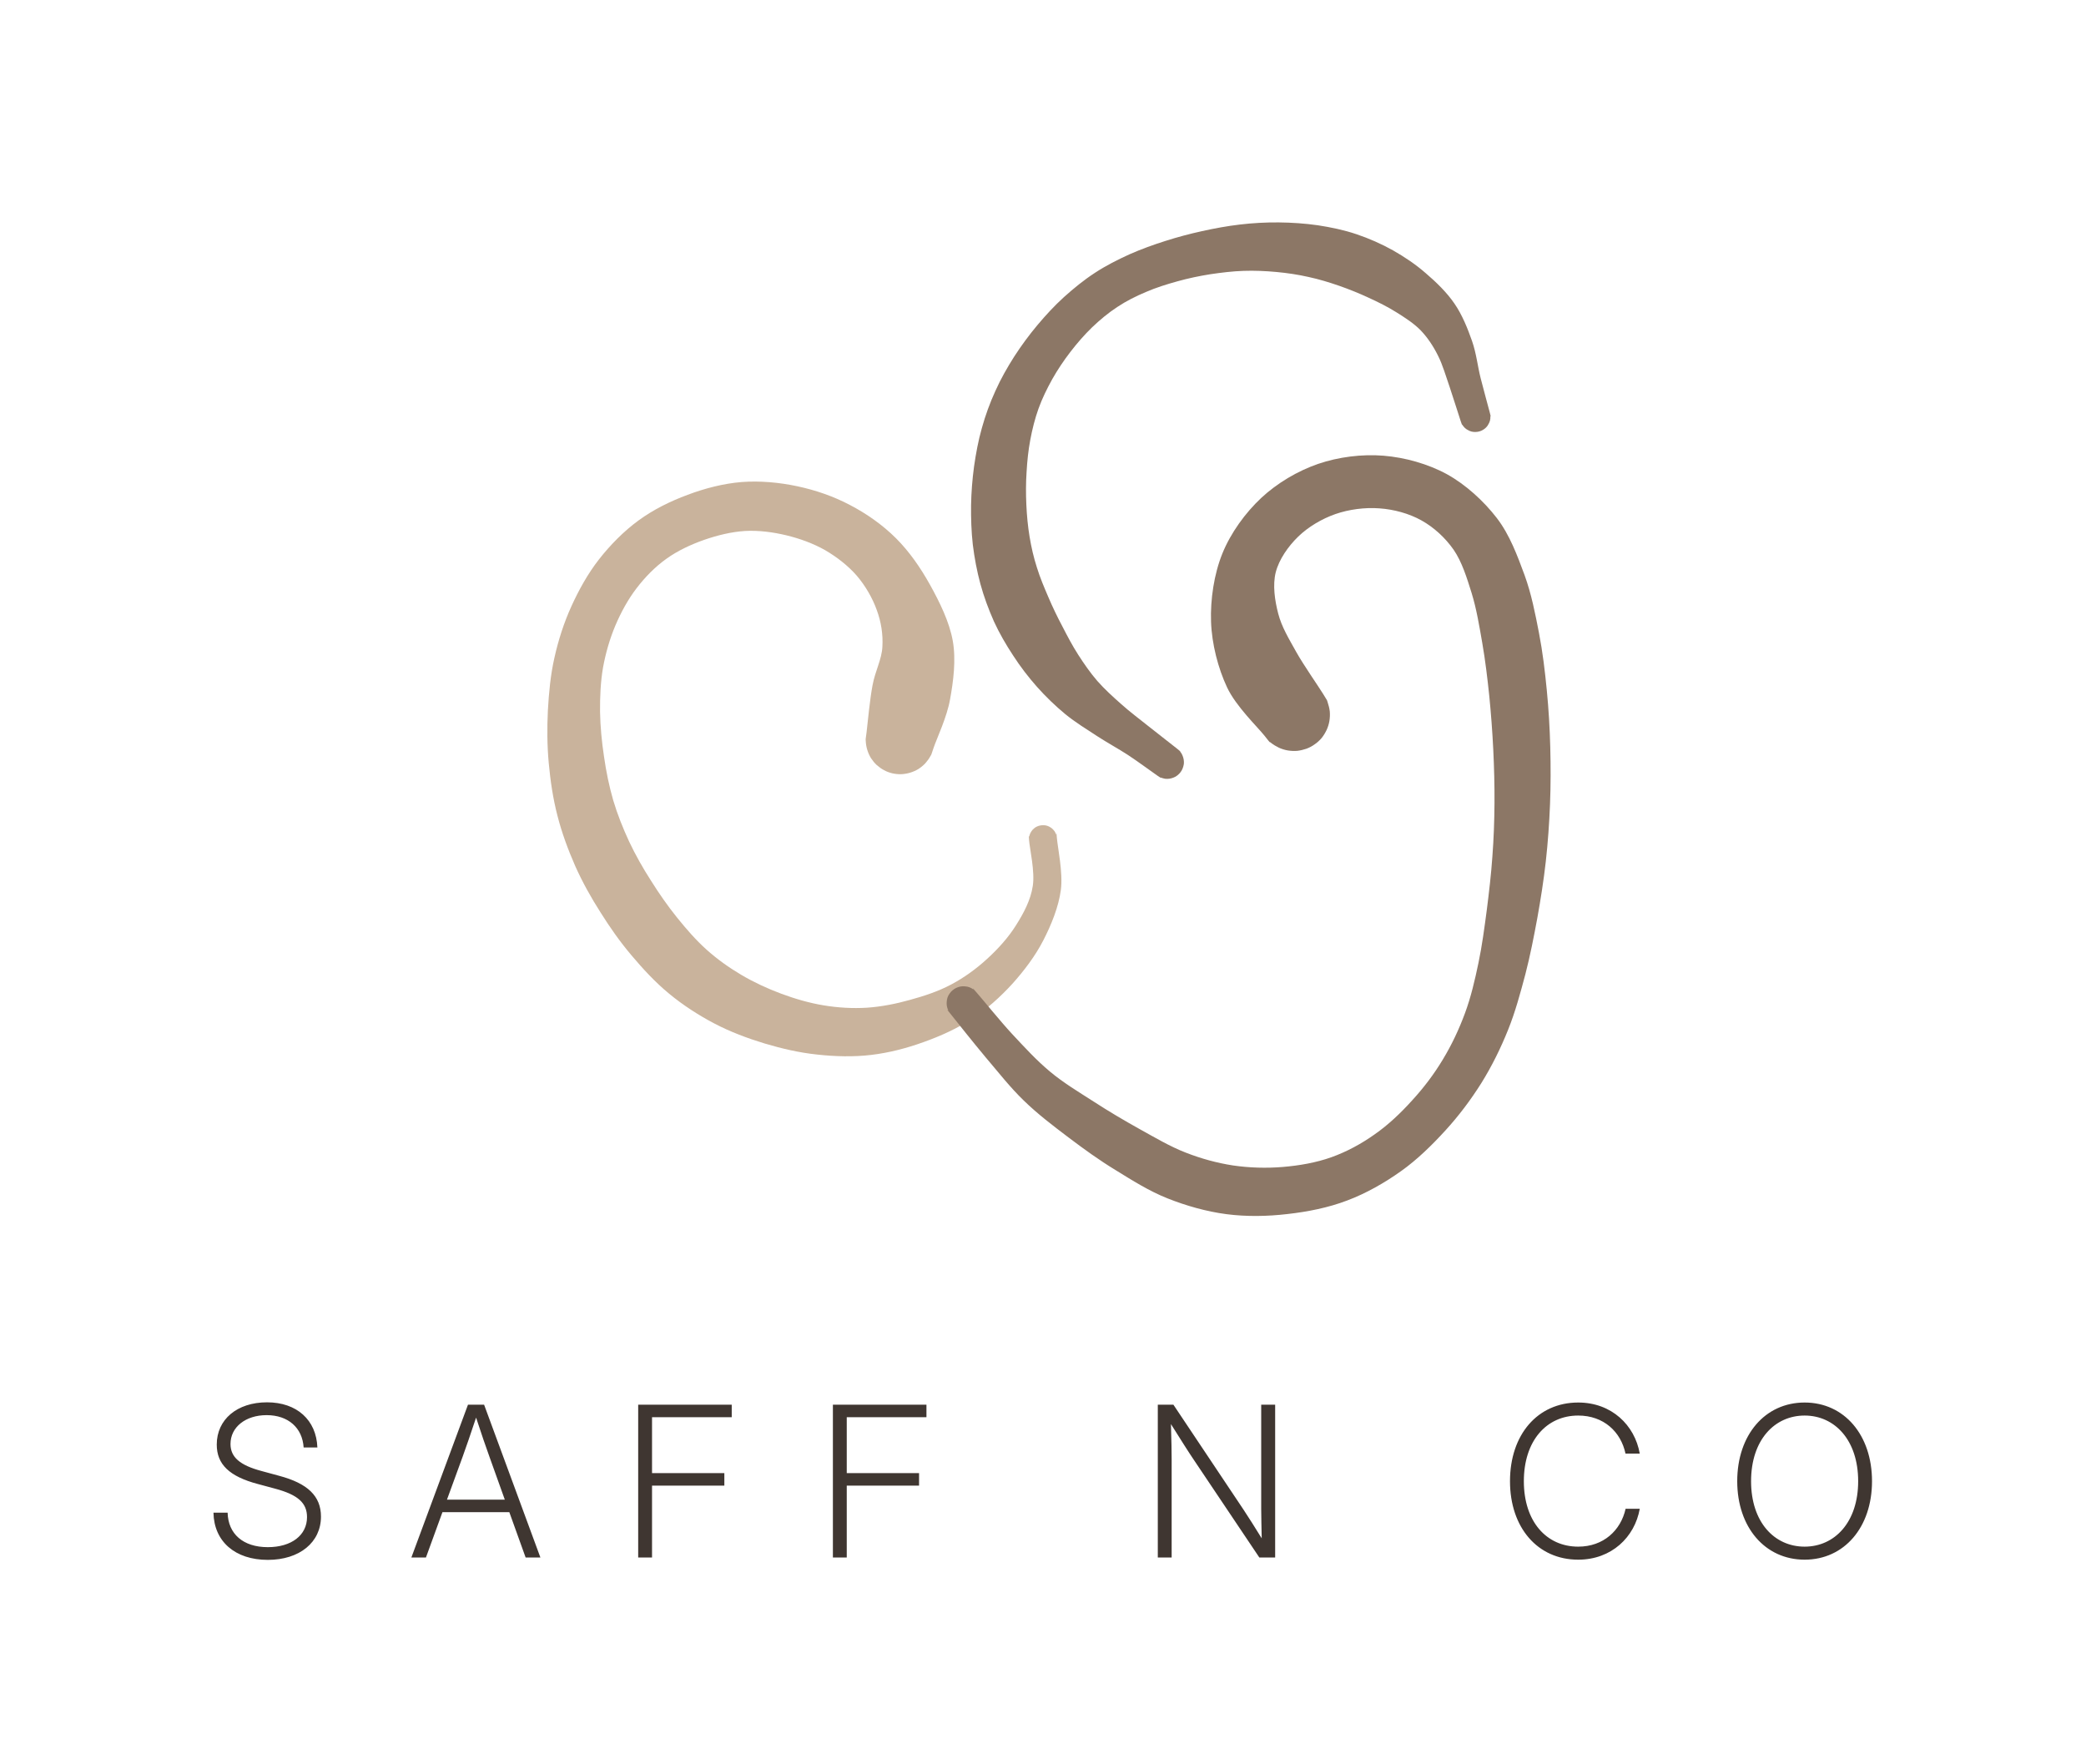
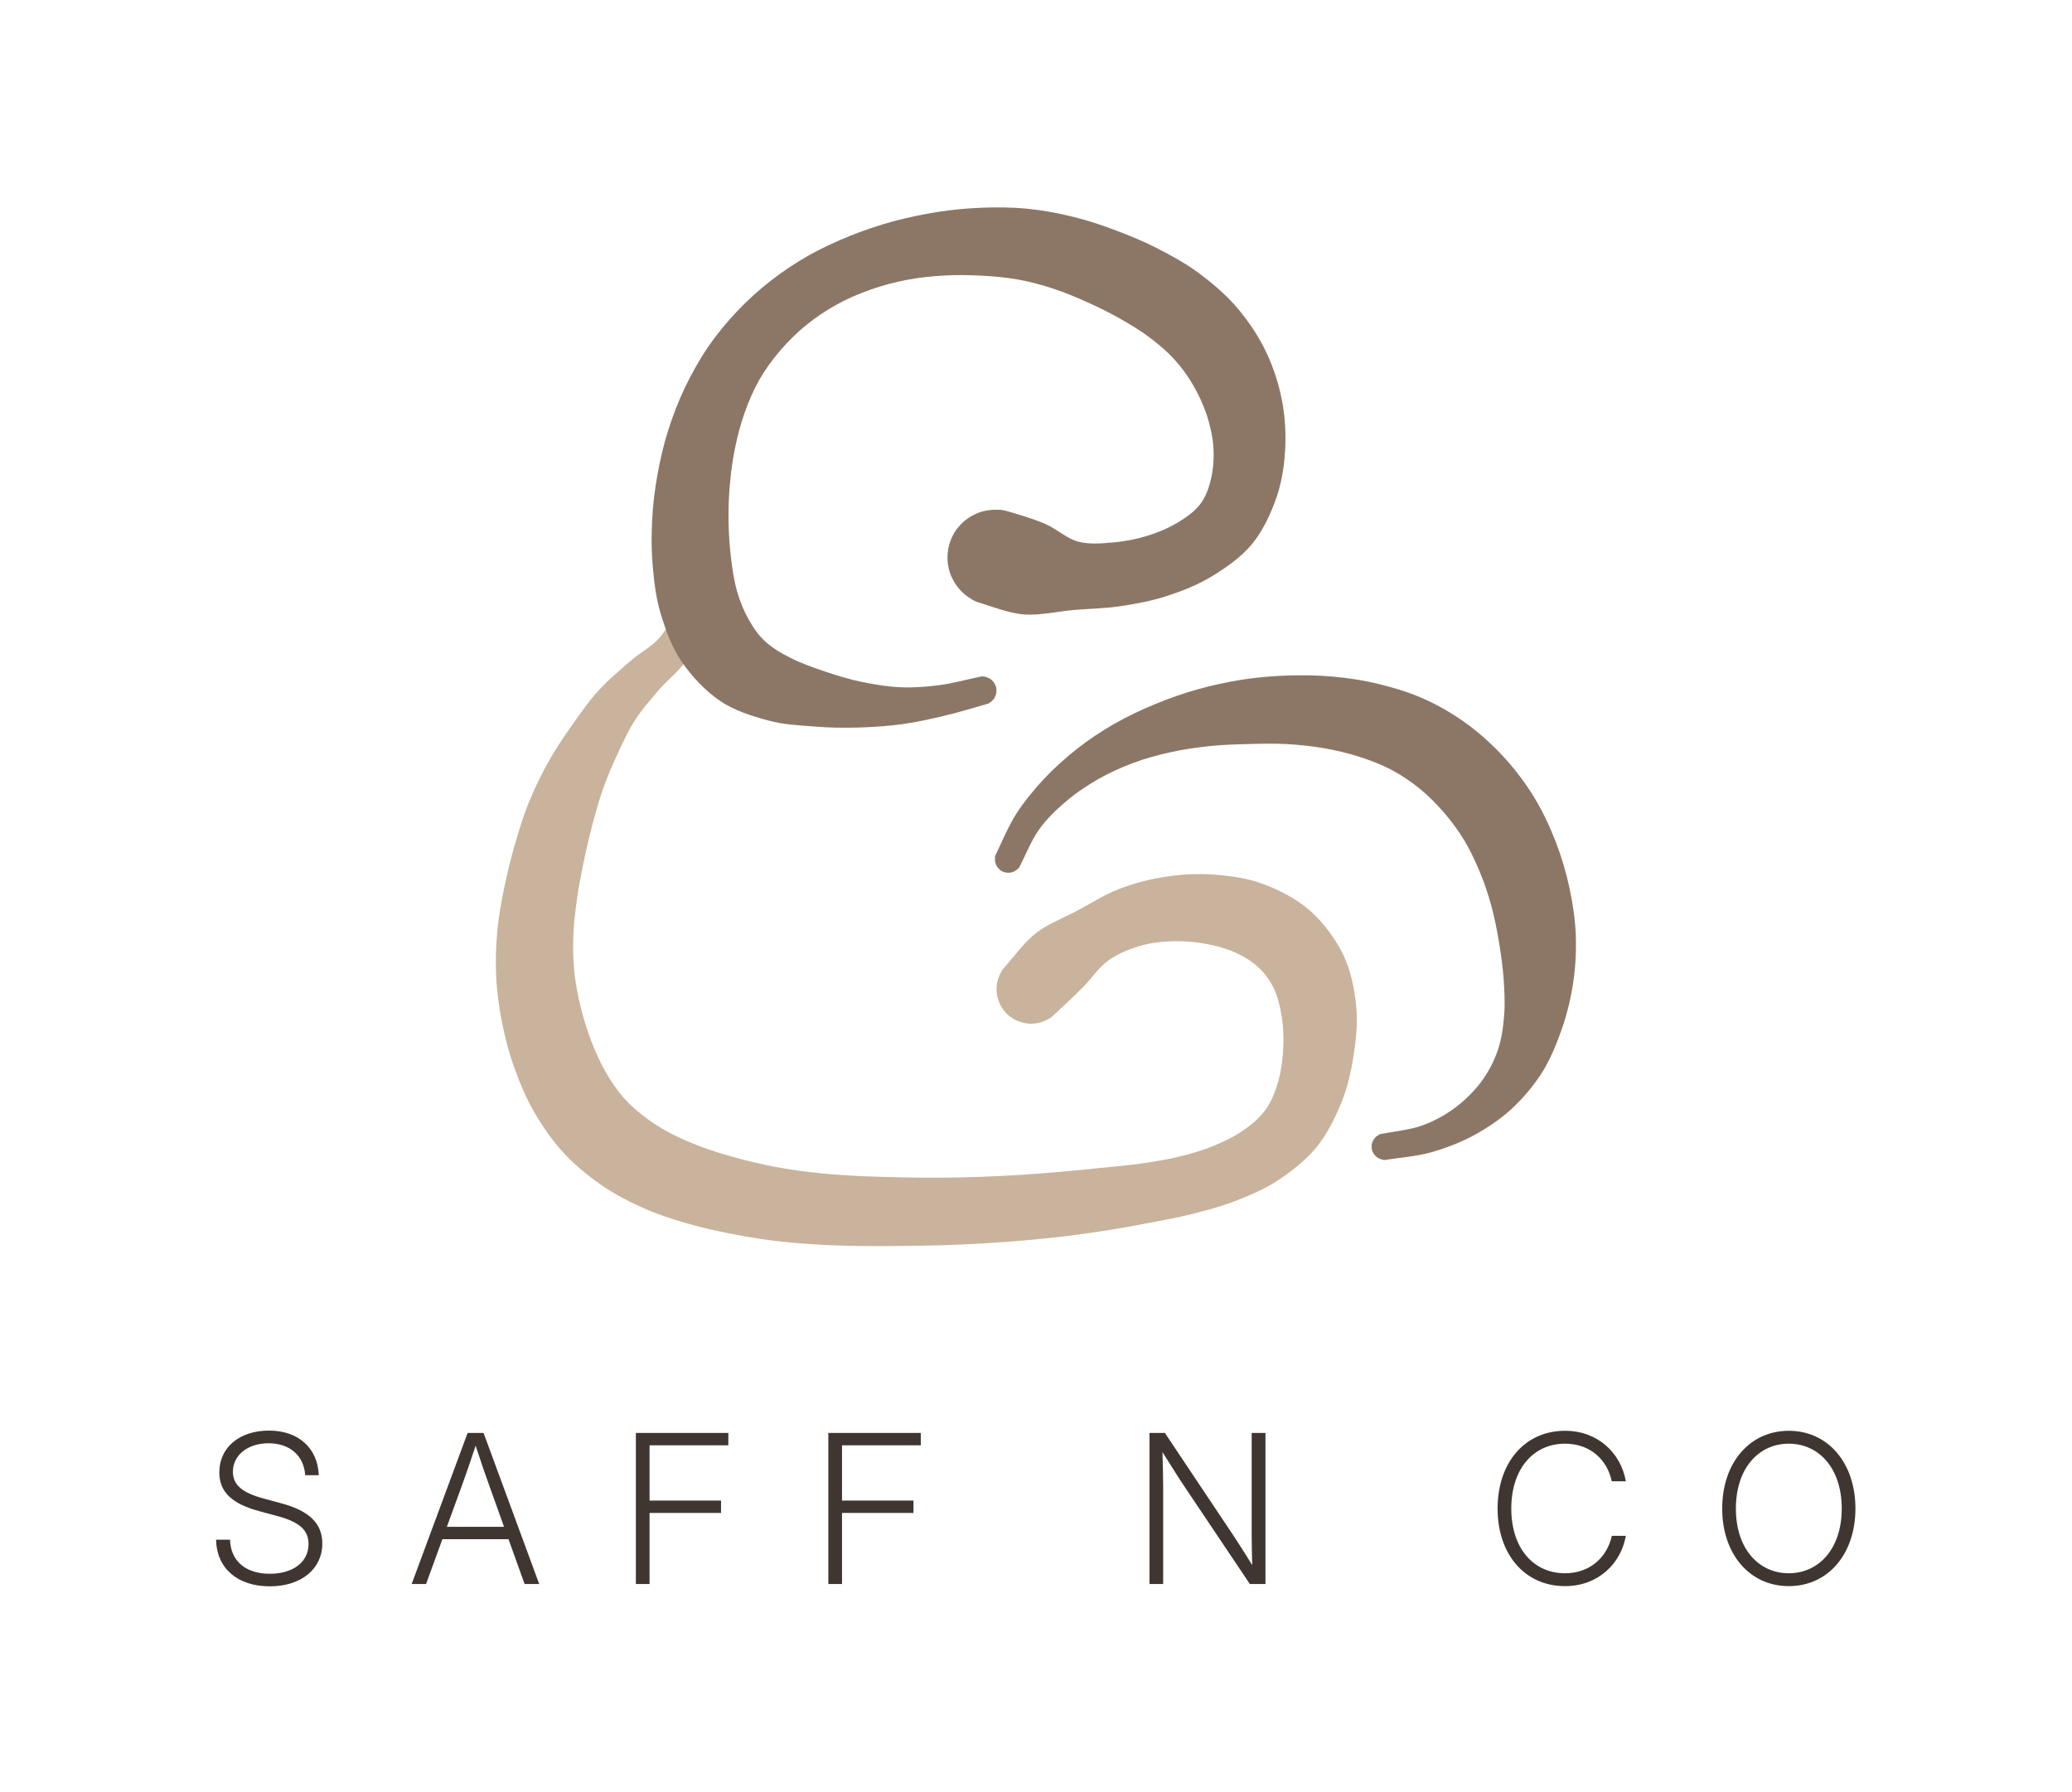
- <svg xmlns="http://www.w3.org/2000/svg" viewBox="-203.56 -40.00 407.12 343.83" width="407" height="344">
-   <g id="symbol" transform="translate(-169.697 -101.818) scale(0.24242)">
-     <path id="puff" fill="#C9B39C" d="M612.0 856.3C614.6 848.7 622.7 831.7 625.2 817.4C627.8 803.1 630.1 785.8 627.4 770.5C624.7 755.1 616.7 739.0 609.1 725.3C601.4 711.5 592.5 698.6 581.7 687.8C571.0 677.1 557.9 667.9 544.6 661.0C531.4 654.0 516.8 649.0 502.2 645.9C487.7 642.8 472.1 641.4 457.4 642.5C442.7 643.7 427.7 647.6 413.9 652.8C400.1 657.9 386.3 664.7 374.4 673.4C362.5 682.1 351.6 693.2 342.6 704.7C333.6 716.2 326.3 729.4 320.3 742.6C314.3 755.8 309.8 769.9 306.7 783.8C303.5 797.8 302.2 812.3 301.4 826.4C300.7 840.6 300.8 854.7 302.1 868.8C303.4 882.9 305.5 897.3 309.1 911.1C312.6 924.9 317.7 938.6 323.4 951.6C329.2 964.6 336.2 977.1 343.8 989.0C351.3 1001.0 359.4 1012.5 368.6 1023.4C377.8 1034.3 387.8 1045.2 399.0 1054.4C410.1 1063.6 422.8 1071.8 435.6 1078.5C448.4 1085.2 462.1 1090.3 475.9 1094.5C489.6 1098.6 503.8 1101.9 518.1 1103.4C532.4 1105.0 547.5 1105.4 561.7 1103.7C576.0 1102.0 590.3 1098.3 603.8 1093.4C617.3 1088.6 630.8 1082.5 642.8 1074.7C654.7 1066.9 665.7 1057.0 675.3 1046.5C684.8 1035.9 693.7 1024.2 700.2 1011.6C706.7 999.0 712.6 984.5 714.4 970.8C716.2 957.0 711.8 936.5 711.2 929.1C710.6 921.7 710.9 927.2 710.6 926.2C710.3 925.3 709.8 924.4 709.3 923.6C708.7 922.8 708.0 922.1 707.3 921.4C706.6 920.8 705.7 920.3 704.8 919.8C704.0 919.4 703.0 919.1 702.0 918.9C701.1 918.8 700.1 918.7 699.1 918.8C698.1 918.9 697.2 919.1 696.2 919.4C695.3 919.7 694.4 920.2 693.6 920.7C692.8 921.3 692.1 922.0 691.4 922.7C690.8 923.4 690.3 924.3 689.8 925.2C689.4 926.0 689.1 927.0 688.9 928.0C688.8 928.9 688.3 924.3 688.8 930.9C689.3 937.5 693.6 956.2 691.8 967.6C690.1 979.0 684.5 989.5 678.3 999.3C672.2 1009.1 663.7 1018.5 655.0 1026.4C646.3 1034.4 636.5 1041.5 626.1 1047.0C615.8 1052.5 604.3 1056.3 592.9 1059.4C581.6 1062.6 569.8 1064.9 558.2 1065.7C546.6 1066.4 534.9 1065.7 523.4 1063.8C511.9 1061.9 500.2 1058.5 489.2 1054.4C478.2 1050.3 467.2 1045.2 457.2 1039.3C447.2 1033.4 437.8 1026.7 429.2 1019.0C420.5 1011.2 412.8 1002.3 405.3 993.0C397.8 983.7 390.8 973.6 384.4 963.4C377.9 953.3 371.9 942.7 366.8 931.9C361.8 921.1 357.4 910.1 354.0 898.7C350.7 887.3 348.3 875.5 346.6 863.6C344.8 851.8 343.6 839.4 343.4 827.5C343.3 815.5 343.8 803.4 345.8 791.8C347.9 780.3 351.2 768.8 355.7 758.1C360.2 747.5 365.9 737.0 372.8 728.0C379.6 719.1 387.7 710.8 396.8 704.3C405.8 697.8 416.6 692.8 427.1 689.1C437.7 685.4 449.1 682.6 460.1 681.9C471.2 681.3 482.6 682.8 493.4 685.4C504.2 688.0 515.2 692.0 524.7 697.4C534.1 702.9 543.0 709.8 550.0 717.8C556.9 725.8 562.8 736.0 566.2 745.6C569.7 755.1 571.3 765.1 570.7 775.2C570.2 785.3 564.9 794.6 562.8 806.0C560.6 817.4 558.9 836.2 558.0 843.7C557.1 851.1 557.2 848.5 557.3 850.9C557.4 853.2 557.8 855.7 558.5 858.0C559.2 860.3 560.2 862.6 561.4 864.6C562.7 866.6 564.3 868.6 566.0 870.2C567.8 871.8 569.8 873.3 571.9 874.4C574.0 875.6 576.3 876.4 578.7 877.0C581.0 877.5 583.5 877.8 585.9 877.7C588.2 877.6 590.7 877.2 593.0 876.5C595.3 875.8 597.6 874.8 599.6 873.6C601.6 872.3 603.6 870.7 605.2 869.0C606.8 867.2 608.3 865.2 609.4 863.1C610.6 861.0 609.3 864.0 612.0 856.3Z" />
-     <path id="arc" fill="#8C7766" d="M1059.7 586.5C1058.4 581.4 1054.7 568.3 1052.3 558.7C1049.9 549.1 1048.9 538.9 1045.4 528.9C1041.9 518.9 1037.5 507.9 1031.3 498.9C1025.1 489.8 1016.6 481.6 1008.3 474.5C1000.1 467.3 991.1 461.3 981.8 456.0C972.5 450.8 962.5 446.4 952.4 443.0C942.4 439.6 931.7 437.4 921.3 435.8C910.8 434.3 900.2 433.6 889.8 433.5C879.3 433.4 868.8 434.0 858.6 435.2C848.3 436.4 838.1 438.3 828.1 440.5C818.1 442.7 808.3 445.3 798.6 448.4C788.8 451.5 779.1 455.0 769.6 459.2C760.2 463.5 750.6 468.3 741.8 474.1C733.0 479.8 724.7 486.6 716.9 493.6C709.2 500.6 702.1 508.3 695.4 516.3C688.8 524.2 682.6 532.6 676.9 541.4C671.3 550.2 666.0 559.5 661.7 569.1C657.3 578.7 653.6 588.9 650.8 599.0C647.9 609.2 646.0 619.6 644.5 630.0C643.1 640.3 642.3 650.7 642.1 661.2C642.0 671.7 642.3 682.3 643.5 692.9C644.8 703.4 646.8 714.2 649.6 724.5C652.4 734.8 656.2 745.0 660.5 754.7C664.9 764.3 670.2 773.4 676.0 782.2C681.7 791.0 688.1 799.4 695.1 807.3C702.1 815.2 710.0 822.8 718.0 829.4C726.1 836.0 735.1 841.5 743.5 847.0C751.9 852.5 760.4 857.0 768.5 862.3C776.6 867.6 787.6 875.8 792.0 878.8C796.4 881.8 794.0 880.1 795.1 880.5C796.1 880.9 797.3 881.2 798.5 881.4C799.6 881.5 800.8 881.5 802.0 881.3C803.1 881.1 804.3 880.8 805.4 880.3C806.4 879.9 807.5 879.3 808.4 878.5C809.3 877.8 810.1 876.9 810.8 876.0C811.5 875.1 812.1 874.0 812.5 872.9C812.9 871.9 813.2 870.7 813.4 869.5C813.5 868.4 813.5 867.2 813.3 866.0C813.1 864.9 812.8 863.7 812.3 862.6C811.9 861.6 811.3 860.5 810.5 859.6C809.8 858.7 812.2 860.6 808.0 857.2C803.8 853.8 792.7 845.3 785.2 839.3C777.7 833.3 769.9 827.5 763.0 821.3C756.1 815.2 749.5 809.2 743.7 802.6C738.0 796.0 733.1 788.9 728.4 781.6C723.7 774.3 719.6 766.5 715.6 758.7C711.5 751.0 707.7 743.1 704.3 735.1C700.9 727.2 697.6 719.4 695.1 711.3C692.5 703.2 690.6 695.0 689.2 686.5C687.8 678.1 687.0 669.4 686.6 660.7C686.2 652.0 686.2 643.0 686.8 634.3C687.3 625.6 688.2 616.8 689.8 608.4C691.4 599.9 693.5 591.5 696.4 583.4C699.3 575.3 703.2 567.4 707.4 559.8C711.7 552.2 716.7 544.7 722.1 537.7C727.4 530.8 733.3 524.0 739.6 517.9C745.9 511.9 752.6 506.3 759.8 501.6C767.0 496.8 774.8 492.9 782.9 489.5C791.0 486.0 799.6 483.3 808.3 480.9C816.9 478.5 825.9 476.6 834.8 475.2C843.6 473.9 852.6 472.8 861.5 472.5C870.3 472.2 879.2 472.6 887.9 473.4C896.6 474.2 905.3 475.5 913.7 477.4C922.1 479.2 930.3 481.7 938.4 484.5C946.4 487.3 954.4 490.5 962.1 494.1C969.8 497.6 977.6 501.5 984.6 505.9C991.6 510.3 998.5 514.7 1004.1 520.4C1009.6 526.2 1014.1 532.9 1017.9 540.5C1021.8 548.1 1024.3 557.2 1027.4 566.0C1030.4 574.9 1034.6 588.4 1036.3 593.5C1038.0 598.5 1037.0 595.5 1037.6 596.4C1038.1 597.3 1038.8 598.1 1039.6 598.9C1040.3 599.6 1041.2 600.2 1042.2 600.7C1043.1 601.3 1044.1 601.6 1045.1 601.9C1046.2 602.1 1047.3 602.3 1048.3 602.2C1049.4 602.2 1050.5 602.0 1051.5 601.7C1052.5 601.4 1053.5 601.0 1054.4 600.4C1055.3 599.9 1056.1 599.2 1056.9 598.4C1057.6 597.7 1058.2 596.8 1058.7 595.8C1059.3 594.9 1059.6 593.9 1059.9 592.9C1060.1 591.8 1060.3 590.7 1060.2 589.7C1060.2 588.6 1061.1 591.7 1059.7 586.5Z" />
-     <path id="bowl" fill="#8C7766" d="M925.6 813.2C921.4 806.4 910.1 790.3 904.0 779.5C898.0 768.7 892.2 759.3 889.4 748.5C886.6 737.8 884.8 725.4 887.4 715.1C890.1 704.7 897.4 694.3 905.4 686.5C913.4 678.7 924.5 672.1 935.4 668.3C946.3 664.5 959.3 662.8 970.9 663.7C982.4 664.5 994.7 667.8 1004.7 673.4C1014.6 678.9 1023.8 687.3 1030.6 697.0C1037.3 706.8 1041.2 719.4 1045.1 731.9C1049.0 744.5 1051.3 758.5 1053.7 772.3C1056.1 786.1 1057.8 800.4 1059.3 814.7C1060.7 828.9 1061.8 843.3 1062.5 857.7C1063.2 872.1 1063.6 886.5 1063.5 900.9C1063.4 915.3 1062.9 929.6 1061.8 944.0C1060.8 958.4 1059.1 972.8 1057.3 987.0C1055.4 1001.3 1053.5 1015.8 1050.6 1029.6C1047.7 1043.5 1044.5 1057.3 1039.7 1070.2C1034.9 1083.2 1029.0 1095.7 1021.9 1107.4C1014.9 1119.1 1006.4 1130.3 997.2 1140.3C988.1 1150.4 978.0 1160.0 967.1 1167.6C956.3 1175.3 944.4 1181.7 932.1 1186.1C919.7 1190.5 906.2 1192.8 893.1 1193.9C879.9 1195.0 866.2 1194.6 853.1 1192.7C840.1 1190.7 827.3 1187.2 814.8 1182.3C802.2 1177.4 790.1 1170.2 777.8 1163.4C765.4 1156.5 752.7 1149.0 740.7 1141.2C728.7 1133.5 716.5 1126.2 705.6 1117.1C694.7 1108.0 685.1 1097.5 675.2 1086.9C665.3 1076.2 651.7 1059.3 646.4 1053.3C641.2 1047.3 644.8 1051.6 643.8 1050.9C642.9 1050.2 641.8 1049.6 640.7 1049.2C639.6 1048.8 638.4 1048.6 637.2 1048.5C636.1 1048.4 634.8 1048.4 633.7 1048.6C632.5 1048.8 631.4 1049.2 630.3 1049.7C629.2 1050.2 628.2 1050.8 627.3 1051.6C626.4 1052.3 625.6 1053.2 624.9 1054.2C624.2 1055.1 623.6 1056.2 623.2 1057.3C622.8 1058.4 622.6 1059.6 622.5 1060.8C622.4 1061.9 622.4 1063.2 622.6 1064.3C622.8 1065.5 623.2 1066.6 623.7 1067.7C624.2 1068.8 620.5 1064.4 625.6 1070.7C630.6 1077.0 644.1 1094.0 653.9 1105.7C663.8 1117.3 673.5 1129.8 684.6 1140.5C695.7 1151.3 708.2 1160.8 720.5 1170.1C732.8 1179.4 745.1 1188.3 758.4 1196.4C771.7 1204.6 785.4 1213.3 800.3 1219.2C815.1 1225.1 831.6 1229.8 847.7 1231.9C863.8 1234.0 880.7 1233.7 896.8 1231.8C913.0 1230.0 929.7 1226.7 944.9 1220.9C960.1 1215.2 975.0 1206.7 988.2 1197.3C1001.3 1188.0 1013.1 1176.4 1023.9 1164.6C1034.7 1152.8 1044.4 1139.9 1052.9 1126.4C1061.3 1112.9 1068.5 1098.3 1074.4 1083.6C1080.3 1069.0 1084.4 1053.6 1088.4 1038.6C1092.3 1023.5 1095.2 1008.5 1098.0 993.4C1100.7 978.3 1103.1 963.2 1104.8 948.0C1106.5 932.7 1107.6 917.3 1108.2 902.0C1108.8 886.6 1108.8 871.3 1108.4 856.0C1108.0 840.6 1107.1 825.3 1105.6 810.0C1104.1 794.6 1102.3 779.4 1099.3 763.9C1096.3 748.5 1093.3 732.8 1087.7 717.4C1082.0 702.0 1075.8 685.0 1065.3 671.4C1054.9 657.9 1040.4 644.6 1025.2 636.2C1010.0 627.9 991.4 622.7 974.1 621.3C956.8 619.9 937.9 622.3 921.5 627.9C905.0 633.6 888.6 643.3 875.7 655.3C862.9 667.3 851.1 683.5 844.4 700.1C837.7 716.7 834.7 737.0 835.3 754.9C835.9 772.9 841.0 792.5 848.2 807.8C855.4 823.1 872.5 839.4 878.4 846.8C884.3 854.3 881.6 850.8 883.5 852.4C885.5 854.0 887.7 855.3 890.0 856.4C892.2 857.4 894.7 858.2 897.2 858.6C899.7 859.0 902.3 859.1 904.8 858.9C907.3 858.6 909.8 858.0 912.1 857.2C914.5 856.3 916.8 855.1 918.8 853.6C920.9 852.2 922.8 850.4 924.4 848.5C926.0 846.5 927.3 844.3 928.4 842.0C929.4 839.8 930.2 837.3 930.6 834.8C931.0 832.3 931.1 829.7 930.9 827.2C930.6 824.7 930.0 822.2 929.2 819.9C928.3 817.5 929.8 819.9 925.6 813.2Z" />
+ <svg xmlns="http://www.w3.org/2000/svg" viewBox="-199.57 -40.00 399.14 345.10" width="399" height="345">
+   <g id="symbol" transform="translate(-103.977 0.000) scale(0.22567)">
+     <path id="bowl" fill="#C9B39C" d="M159.7 307.4C158.6 313.4 157.0 330.2 153.7 340.1C150.4 349.9 146.3 358.8 139.7 366.7C133.1 374.5 123.0 379.5 114.2 387.2C105.4 394.8 95.2 403.3 86.9 412.6C78.5 421.8 71.2 432.4 64.0 442.7C56.8 452.9 49.9 463.3 43.8 474.3C37.7 485.2 32.2 496.8 27.5 508.4C22.8 520.0 19.3 531.9 15.8 543.9C12.4 555.8 9.4 567.7 6.9 580.0C4.4 592.3 2.0 605.0 0.9 617.9C-0.3 630.8 -0.7 644.3 0.0 657.4C0.7 670.5 2.6 683.8 5.2 696.8C7.8 709.7 11.2 722.4 15.8 735.0C20.3 747.5 25.6 760.2 32.5 772.1C39.4 784.0 47.8 796.1 57.2 806.4C66.7 816.7 78.1 826.1 89.4 834.0C100.8 841.9 113.2 848.3 125.3 853.7C137.5 859.2 150.0 863.2 162.3 866.8C174.6 870.4 186.8 873.1 199.1 875.5C211.3 878.0 223.6 880.0 235.8 881.6C248.1 883.1 260.5 884.1 272.7 884.9C284.9 885.7 297.0 886.0 309.0 886.2C321.0 886.4 332.9 886.3 344.8 886.2C356.7 886.1 368.5 885.9 380.4 885.6C392.3 885.2 404.2 884.7 416.1 884.0C428.0 883.3 439.9 882.4 451.7 881.4C463.6 880.3 475.5 879.1 487.3 877.7C499.1 876.2 510.8 874.6 522.6 872.7C534.4 870.8 546.0 868.7 557.9 866.4C569.8 864.1 581.9 862.0 594.0 858.9C606.1 855.8 618.5 852.6 630.7 847.9C642.9 843.1 655.6 837.9 667.1 830.3C678.6 822.7 690.8 813.2 699.9 802.3C708.9 791.3 715.9 777.4 721.2 764.4C726.5 751.4 729.6 737.9 731.8 724.1C733.9 710.4 735.5 696.4 734.1 682.0C732.7 667.7 729.8 651.7 723.2 638.0C716.7 624.4 706.2 610.3 694.8 600.1C683.4 590.0 668.5 582.4 654.8 577.3C641.1 572.1 626.5 570.3 612.6 569.2C598.7 568.2 584.9 569.0 571.4 571.0C557.9 573.1 544.2 576.6 531.7 581.5C519.1 586.3 507.7 593.8 495.9 600.0C484.1 606.3 470.9 611.3 460.9 619.0C450.8 626.8 440.5 640.9 435.5 646.5C430.5 652.1 432.1 650.4 430.9 652.6C429.6 654.8 428.7 657.3 428.0 659.7C427.4 662.2 427.1 664.8 427.1 667.4C427.1 669.9 427.5 672.5 428.2 675.0C428.9 677.4 429.9 679.8 431.2 682.0C432.5 684.2 434.1 686.3 435.9 688.1C437.7 689.8 439.9 691.4 442.1 692.7C444.3 693.9 446.7 694.9 449.2 695.5C451.6 696.2 454.3 696.5 456.8 696.5C459.3 696.4 462.0 696.1 464.4 695.4C466.8 694.7 469.3 693.7 471.5 692.4C473.6 691.1 472.6 692.2 477.5 687.6C482.4 683.1 493.6 672.7 501.0 665.2C508.4 657.7 514.1 648.6 522.1 642.8C530.0 637.0 539.6 633.1 548.7 630.3C557.9 627.5 567.6 626.4 577.1 626.1C586.6 625.8 596.7 626.6 605.7 628.3C614.7 629.9 623.7 632.5 631.2 635.9C638.8 639.3 645.5 643.6 650.9 648.7C656.4 653.8 660.5 659.6 663.8 666.4C667.0 673.3 669.1 681.3 670.4 689.8C671.8 698.2 672.3 708.1 671.8 717.3C671.4 726.6 670.1 736.6 667.7 745.2C665.2 753.9 662.1 762.1 657.2 769.2C652.3 776.2 645.6 782.1 638.0 787.3C630.5 792.6 621.3 797.1 612.0 800.9C602.7 804.7 592.4 807.7 581.9 810.2C571.5 812.7 560.5 814.4 549.4 816.0C538.4 817.5 526.9 818.5 515.6 819.6C504.3 820.8 492.9 822.0 481.6 822.9C470.2 823.9 458.9 824.8 447.5 825.5C436.2 826.2 424.8 826.8 413.4 827.2C402.0 827.6 390.7 827.8 379.3 827.9C367.9 828.0 356.5 827.9 345.1 827.6C333.7 827.4 322.3 827.1 311.0 826.6C299.8 826.0 288.6 825.3 277.6 824.2C266.6 823.1 255.7 821.8 245.0 819.9C234.2 818.1 223.6 815.8 213.1 813.1C202.7 810.5 192.2 807.5 182.3 804.1C172.4 800.7 162.8 797.0 153.9 792.6C145.1 788.3 136.7 783.4 129.2 777.9C121.7 772.4 114.8 766.5 108.8 759.7C102.8 752.9 97.7 745.3 93.1 737.2C88.5 729.0 84.5 720.0 80.9 710.8C77.4 701.6 74.4 691.7 72.0 682.0C69.6 672.3 67.7 662.3 66.7 652.3C65.6 642.4 65.4 632.4 65.8 622.1C66.1 611.8 67.4 601.3 68.8 590.7C70.3 580.1 72.4 569.2 74.6 558.6C76.8 547.9 79.3 537.3 82.0 526.8C84.8 516.4 87.6 506.2 91.2 496.0C94.8 485.8 99.1 475.7 103.7 465.9C108.2 456.1 112.7 446.3 118.6 437.2C124.4 428.2 131.2 420.5 138.8 411.6C146.4 402.8 157.2 394.7 164.0 384.2C170.7 373.6 175.6 360.1 179.1 348.1C182.7 336.1 184.3 318.6 185.4 312.0C186.4 305.4 185.6 309.7 185.5 308.6C185.4 307.5 185.2 306.3 184.8 305.3C184.4 304.2 183.9 303.2 183.2 302.3C182.6 301.3 181.8 300.5 180.9 299.7C180.1 299.0 179.1 298.4 178.1 297.9C177.1 297.4 175.9 297.1 174.8 296.9C173.7 296.7 172.6 296.6 171.4 296.7C170.3 296.8 169.2 297.1 168.1 297.5C167.1 297.8 166.0 298.4 165.1 299.0C164.2 299.7 163.3 300.5 162.6 301.3C161.9 302.2 161.3 303.2 160.8 304.2C160.3 305.2 160.9 301.4 159.7 307.4Z" />
+     <path id="puff" fill="#8C7766" d="M447.3 561.4C450.2 556.0 456.7 540.1 463.2 531.0C469.6 521.9 477.6 514.2 486.0 507.1C494.3 499.9 503.8 493.5 513.4 488.0C522.9 482.5 533.1 477.9 543.5 474.0C553.8 470.1 564.6 467.2 575.4 464.8C586.2 462.4 597.2 460.8 608.2 459.6C619.3 458.4 630.4 458.1 641.4 457.8C652.5 457.5 663.5 457.2 674.4 457.8C685.2 458.4 695.9 459.5 706.3 461.3C716.7 463.1 727.0 465.5 736.6 468.6C746.3 471.7 755.6 475.3 764.2 479.8C772.8 484.4 780.8 489.8 788.2 495.8C795.7 501.9 802.7 509.0 809.1 516.4C815.4 523.7 821.3 531.7 826.4 540.1C831.5 548.6 835.7 557.7 839.6 567.0C843.5 576.3 846.8 586.2 849.5 596.2C852.2 606.1 854.2 616.3 855.9 626.6C857.6 636.8 859.1 647.2 859.9 657.6C860.6 668.0 861.2 678.7 860.4 688.9C859.6 699.2 858.2 709.5 855.0 719.0C851.7 728.5 847.0 737.7 840.9 745.9C834.8 754.1 826.9 761.9 818.5 768.2C810.0 774.5 800.4 779.8 790.0 783.5C779.7 787.2 762.5 789.1 756.4 790.4C750.4 791.6 754.5 790.8 753.6 791.3C752.8 791.7 751.9 792.2 751.2 792.8C750.4 793.5 749.8 794.2 749.2 795.0C748.7 795.8 748.2 796.7 747.9 797.6C747.5 798.5 747.3 799.5 747.3 800.5C747.2 801.5 747.2 802.5 747.4 803.4C747.6 804.4 747.9 805.3 748.3 806.2C748.7 807.1 749.3 807.9 749.9 808.7C750.5 809.4 751.3 810.1 752.1 810.7C752.9 811.2 753.8 811.7 754.7 812.0C755.6 812.3 756.6 812.5 757.5 812.6C758.5 812.7 753.9 813.5 760.5 812.5C767.1 811.4 785.1 809.8 797.2 806.5C809.4 803.1 821.9 798.4 833.5 792.3C845.0 786.1 856.5 778.5 866.4 769.5C876.3 760.4 885.6 749.4 892.9 737.9C900.1 726.3 905.4 713.1 909.9 700.2C914.3 687.3 917.5 673.9 919.4 660.6C921.4 647.3 922.0 633.6 921.5 620.2C920.9 606.8 918.9 593.3 916.0 580.1C913.2 567.0 909.3 553.9 904.4 541.2C899.4 528.4 893.5 515.6 886.3 503.8C879.1 491.9 870.6 480.5 861.2 470.1C851.8 459.8 841.3 450.0 830.0 441.6C818.7 433.2 806.1 425.7 793.4 419.9C780.7 414.1 767.1 409.9 753.9 406.7C740.7 403.4 727.3 401.4 714.1 400.2C700.9 399.0 687.7 398.9 674.7 399.3C661.7 399.8 648.9 400.9 636.2 402.9C623.5 404.9 610.9 407.7 598.6 411.1C586.2 414.6 574.0 418.9 562.2 423.8C550.3 428.7 538.6 434.2 527.5 440.6C516.4 446.9 505.6 454.1 495.6 462.0C485.6 469.9 476.0 478.5 467.3 487.8C458.7 497.1 450.3 507.3 443.6 517.8C436.9 528.4 429.9 545.0 426.9 551.1C424.0 557.1 426.2 552.9 426.0 553.9C425.7 554.8 425.7 555.8 425.7 556.8C425.8 557.8 425.9 558.8 426.3 559.8C426.6 560.7 427.0 561.6 427.5 562.4C428.1 563.3 428.7 564.1 429.5 564.7C430.2 565.4 431.0 566.0 431.9 566.4C432.8 566.9 433.8 567.2 434.7 567.4C435.7 567.6 436.7 567.7 437.7 567.6C438.7 567.6 439.7 567.4 440.6 567.1C441.6 566.8 442.5 566.4 443.3 565.8C444.1 565.3 444.9 564.6 445.6 563.9C446.2 563.2 444.3 566.9 447.3 561.4Z" />
+     <path id="loop" fill="#8C7766" d="M414.5 337.8C422.2 340.1 438.0 346.3 451.0 347.2C464.1 348.1 479.0 344.6 492.6 343.4C506.3 342.2 519.6 342.1 532.9 340.1C546.2 338.1 559.3 335.7 572.2 331.5C585.2 327.3 598.2 322.3 610.4 314.9C622.6 307.5 636.0 298.3 645.4 286.8C654.7 275.4 661.7 260.1 666.4 246.2C671.1 232.2 673.0 217.4 673.6 203.0C674.1 188.7 672.9 174.0 669.8 160.1C666.8 146.2 661.8 132.2 655.4 119.5C648.9 106.8 640.4 94.5 631.1 83.9C621.8 73.2 610.6 63.9 599.6 55.7C588.6 47.6 576.8 41.1 565.1 35.1C553.4 29.0 541.6 24.2 529.5 19.6C517.5 15.0 505.2 10.9 492.5 7.8C479.9 4.6 466.6 2.2 453.6 0.9C440.6 -0.4 427.4 -0.5 414.5 0.0C401.6 0.5 388.9 1.7 376.2 3.7C363.6 5.7 351.0 8.4 338.6 11.7C326.3 15.1 314.0 19.2 302.1 24.0C290.2 28.8 278.4 34.2 267.1 40.5C255.8 46.9 244.8 54.2 234.5 62.2C224.3 70.1 214.5 79.0 205.5 88.5C196.5 98.0 188.0 108.3 180.6 119.2C173.2 130.1 166.7 141.8 161.0 153.6C155.4 165.5 150.6 177.8 146.7 190.2C142.8 202.6 139.9 215.3 137.6 228.0C135.3 240.8 133.7 253.7 133.1 266.7C132.4 279.7 132.4 292.7 133.6 306.1C134.8 319.4 136.3 333.3 140.5 346.9C144.6 360.4 149.9 375.3 158.4 387.6C166.8 400.0 178.7 412.6 191.0 420.9C203.2 429.3 218.6 434.0 232.0 437.6C245.4 441.3 258.5 441.8 271.3 442.8C284.2 443.9 296.5 444.0 309.1 443.7C321.7 443.3 334.4 442.5 346.7 440.8C359.1 439.1 371.3 436.3 383.1 433.5C395.0 430.7 411.5 425.7 417.8 423.9C424.1 422.1 419.8 423.3 420.7 422.8C421.7 422.3 422.5 421.6 423.3 420.9C424.0 420.2 424.7 419.4 425.3 418.5C425.8 417.6 426.2 416.6 426.5 415.6C426.8 414.6 427.0 413.5 427.0 412.5C427.0 411.4 426.9 410.4 426.7 409.3C426.4 408.3 426.0 407.3 425.5 406.4C425.0 405.5 424.4 404.6 423.7 403.9C423.0 403.1 422.1 402.4 421.2 401.9C420.3 401.3 419.3 400.9 418.3 400.6C417.3 400.3 416.3 400.1 415.2 400.1C414.2 400.1 418.2 399.2 412.1 400.5C405.9 401.7 389.5 406.1 378.3 407.5C367.1 409.0 356.1 409.8 345.0 409.3C334.0 408.8 323.1 407.0 312.3 404.8C301.5 402.6 290.5 399.2 280.4 395.8C270.2 392.4 259.8 388.6 251.3 384.3C242.8 380.1 235.5 375.6 229.5 370.1C223.5 364.6 219.4 358.4 215.4 351.3C211.4 344.2 208.1 336.2 205.6 327.5C203.1 318.8 201.6 308.9 200.4 299.0C199.2 289.1 198.5 278.5 198.3 268.1C198.1 257.7 198.5 247.0 199.4 236.5C200.3 226.1 201.7 215.5 203.8 205.3C205.9 195.1 208.5 184.9 212.0 175.1C215.4 165.4 219.5 155.9 224.5 147.0C229.6 138.1 235.7 129.7 242.4 121.9C249.1 114.1 256.7 106.6 264.7 100.1C272.7 93.6 281.5 87.7 290.6 82.7C299.8 77.6 309.6 73.4 319.6 69.9C329.5 66.4 340.0 63.6 350.4 61.6C360.8 59.6 371.5 58.5 382.2 57.9C392.8 57.3 403.7 57.4 414.2 58.0C424.8 58.5 435.2 59.5 445.4 61.3C455.6 63.1 465.4 65.8 475.3 69.0C485.1 72.2 495.0 76.4 504.6 80.7C514.2 85.0 523.9 89.8 532.9 94.9C541.8 100.0 550.6 105.3 558.3 111.2C566.0 117.0 573.1 123.1 579.2 129.9C585.3 136.6 590.6 144.0 595.1 151.8C599.6 159.6 603.5 168.0 606.4 176.6C609.2 185.2 611.4 194.5 612.1 203.3C612.8 212.2 612.2 221.7 610.5 229.8C608.7 238.0 606.2 245.9 601.4 252.4C596.7 258.8 589.7 263.9 582.1 268.5C574.5 273.1 565.1 277.2 555.8 280.0C546.5 282.9 536.3 284.9 526.4 285.7C516.4 286.6 505.9 287.5 496.3 284.9C486.7 282.2 478.4 274.1 468.6 269.9C458.8 265.6 444.5 261.4 437.6 259.4C430.6 257.4 430.5 257.9 427.0 257.8C423.5 257.7 419.8 258.1 416.4 258.9C413.0 259.7 409.6 261.1 406.5 262.8C403.4 264.4 400.4 266.6 397.8 269.0C395.3 271.5 393.0 274.3 391.1 277.3C389.3 280.3 387.8 283.7 386.8 287.1C385.8 290.5 385.3 294.1 385.2 297.6C385.1 301.2 385.5 304.8 386.3 308.2C387.2 311.7 388.5 315.1 390.2 318.2C391.9 321.3 394.0 324.2 396.5 326.8C398.9 329.4 401.7 331.7 404.8 333.5C407.8 335.3 406.8 335.5 414.5 337.8Z" />
  </g>
-   <path id="logotype" transform="translate(-163.559 263.829)" fill="#3F3631" d="M12.272 0.46C18.478 0.46 22.642 -2.983 22.642 -7.988C22.642 -11.992 20.04 -14.474 14.454 -15.956L11.071 -16.876C6.767 -18.018 4.985 -19.619 4.985 -22.162C4.985 -25.445 7.928 -27.787 12.032 -27.787C16.256 -27.787 19.019 -25.305 19.259 -21.481H21.941C21.741 -26.826 17.938 -30.29 12.112 -30.29C6.266 -30.29 2.302 -26.946 2.302 -22.042C2.302 -18.198 4.745 -15.815 10.37 -14.334L13.713 -13.433C18.198 -12.232 19.919 -10.61 19.919 -7.888C19.919 -4.344 16.876 -2.022 12.272 -2.022C7.447 -2.022 4.524 -4.604 4.424 -8.749H1.662C1.762 -3.143 5.866 0.46 12.272 0.46Z M40.284 0H43.127L46.35 -8.849H59.403L62.586 0H65.469L54.478 -29.829H51.335ZM47.231 -11.291 50.294 -19.679C51.035 -21.741 51.815 -23.983 52.916 -27.307C53.997 -23.983 54.778 -21.741 55.519 -19.679L58.522 -11.291Z M84.552 0H87.255V-14.034H101.368V-16.476H87.255V-27.387H102.81V-29.829H84.552Z M122.554 0H125.257V-14.034H139.37V-16.476H125.257V-27.387H140.812V-29.829H122.554Z M185.965 0H188.668V-19.059C188.668 -20.56 188.628 -22.922 188.528 -26.045C190.43 -23.022 191.991 -20.54 193.012 -19.039L205.785 0H208.868V-29.829H206.145V-9.449C206.145 -8.168 206.205 -5.726 206.245 -3.744C204.984 -5.786 203.623 -7.948 202.702 -9.329L189.008 -29.829H185.965Z M268.015 0.42C274.521 0.42 279.046 -3.984 280.027 -9.509H277.264C276.323 -5.285 272.94 -2.122 268.015 -2.122C261.789 -2.122 257.405 -7.047 257.405 -14.895C257.405 -22.742 261.789 -27.707 268.015 -27.707C272.98 -27.707 276.343 -24.544 277.244 -20.28H280.027C279.046 -25.845 274.521 -30.25 268.015 -30.25C260.067 -30.25 254.702 -23.963 254.702 -14.895C254.702 -5.866 260.067 0.42 268.015 0.42Z M312.203 0.42C319.931 0.42 325.356 -5.886 325.356 -14.895C325.356 -23.923 319.931 -30.25 312.203 -30.25C304.475 -30.25 299.05 -23.923 299.05 -14.895C299.05 -5.906 304.475 0.42 312.203 0.42ZM312.203 -2.122C306.297 -2.122 301.753 -6.907 301.753 -14.895C301.753 -22.942 306.337 -27.707 312.203 -27.707C318.069 -27.707 322.653 -22.922 322.653 -14.895C322.653 -6.887 318.069 -2.122 312.203 -2.122Z" />
+   <path id="logotype" transform="translate(-159.570 265.102)" fill="#3F3631" d="M11.973 0.449C18.027 0.449 22.09 -2.91 22.09 -7.793C22.09 -11.699 19.551 -14.121 14.102 -15.566L10.801 -16.465C6.602 -17.578 4.863 -19.141 4.863 -21.621C4.863 -24.824 7.734 -27.109 11.738 -27.109C15.859 -27.109 18.555 -24.688 18.789 -20.957H21.406C21.211 -26.172 17.5 -29.551 11.816 -29.551C6.113 -29.551 2.246 -26.289 2.246 -21.504C2.246 -17.754 4.629 -15.43 10.117 -13.984L13.379 -13.105C17.754 -11.934 19.434 -10.352 19.434 -7.695C19.434 -4.238 16.465 -1.973 11.973 -1.973C7.266 -1.973 4.414 -4.492 4.316 -8.535H1.621C1.719 -3.066 5.723 0.449 11.973 0.449Z M39.302 0H42.075L45.22 -8.633H57.954L61.059 0H63.872L53.149 -29.102H50.083ZM46.079 -11.016 49.067 -19.199C49.79 -21.211 50.552 -23.398 51.626 -26.641C52.68 -23.398 53.442 -21.211 54.165 -19.199L57.095 -11.016Z M82.49 0H85.127V-13.691H98.896V-16.074H85.127V-26.719H100.302V-29.102H82.49Z M119.565 0H122.202V-13.691H135.971V-16.074H122.202V-26.719H137.377V-29.102H119.565Z M181.43 0H184.066V-18.594C184.066 -20.059 184.027 -22.363 183.93 -25.41C185.785 -22.461 187.309 -20.039 188.305 -18.574L200.766 0H203.773V-29.102H201.117V-9.219C201.117 -7.969 201.176 -5.586 201.215 -3.652C199.984 -5.645 198.656 -7.754 197.758 -9.102L184.398 -29.102H181.43Z M261.478 0.41C267.826 0.41 272.24 -3.887 273.197 -9.277H270.502C269.584 -5.156 266.283 -2.07 261.478 -2.07C255.404 -2.07 251.127 -6.875 251.127 -14.531C251.127 -22.188 255.404 -27.031 261.478 -27.031C266.322 -27.031 269.603 -23.945 270.482 -19.785H273.197C272.24 -25.215 267.826 -29.512 261.478 -29.512C253.724 -29.512 248.49 -23.379 248.49 -14.531C248.49 -5.723 253.724 0.41 261.478 0.41Z M304.588 0.41C312.127 0.41 317.42 -5.742 317.42 -14.531C317.42 -23.34 312.127 -29.512 304.588 -29.512C297.049 -29.512 291.756 -23.34 291.756 -14.531C291.756 -5.762 297.049 0.41 304.588 0.41ZM304.588 -2.07C298.827 -2.07 294.393 -6.738 294.393 -14.531C294.393 -22.383 298.866 -27.031 304.588 -27.031C310.311 -27.031 314.784 -22.363 314.784 -14.531C314.784 -6.719 310.311 -2.07 304.588 -2.07Z" />
</svg>
